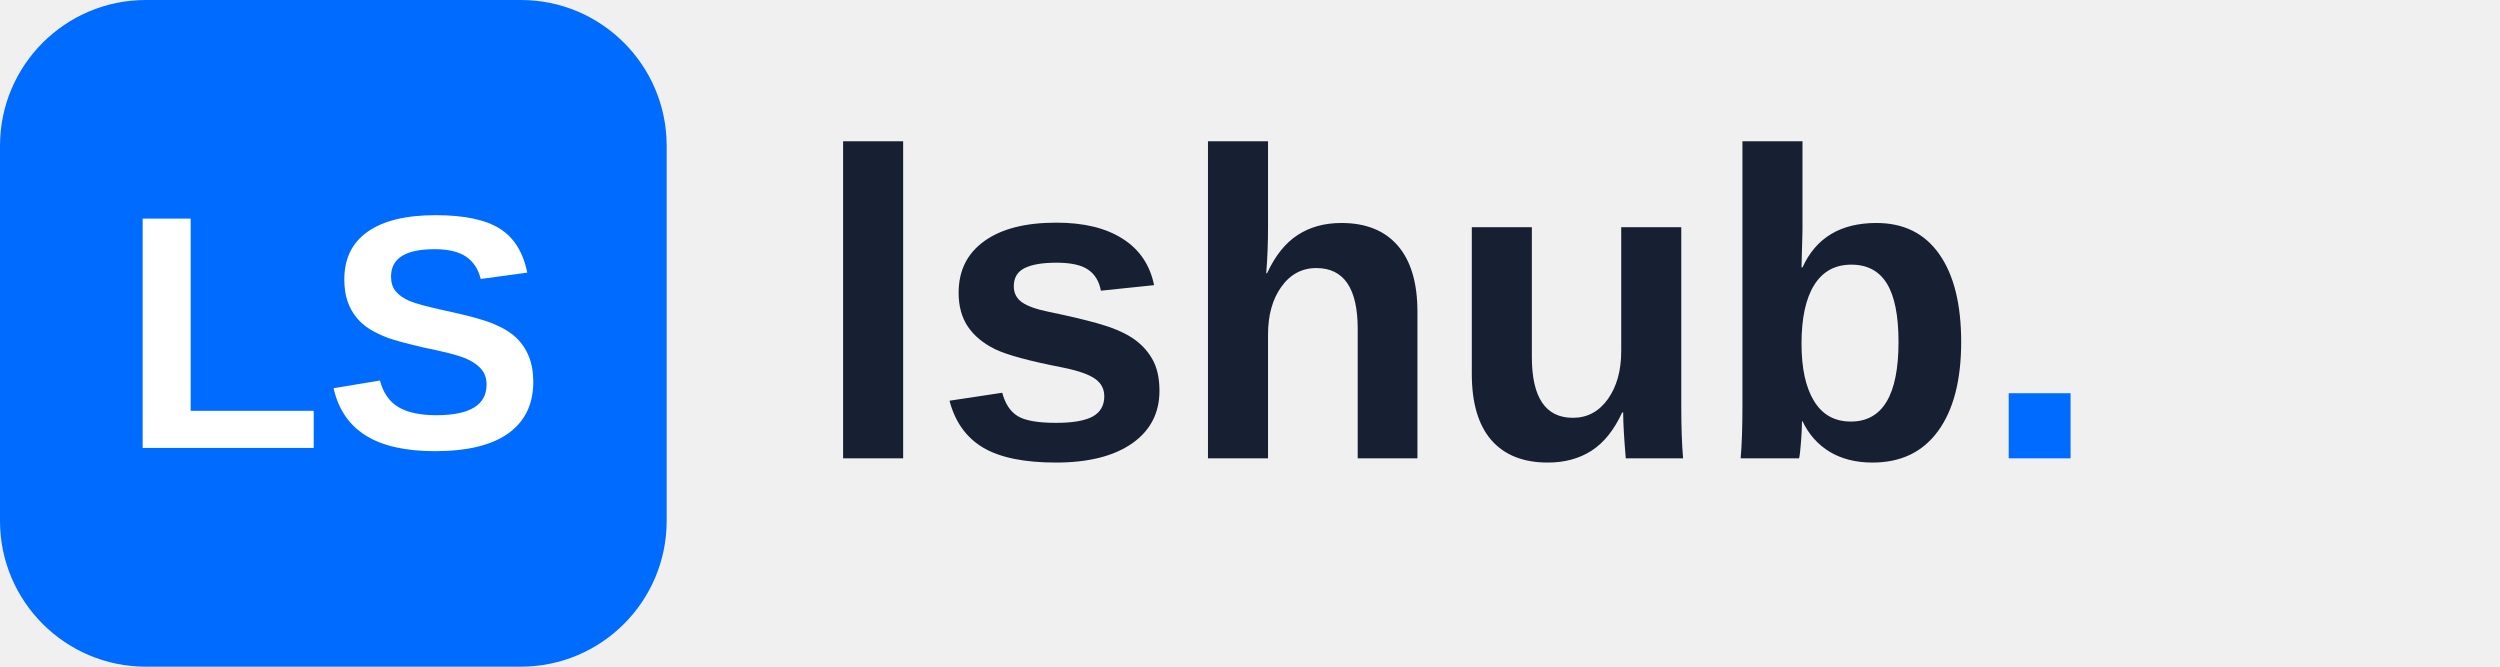
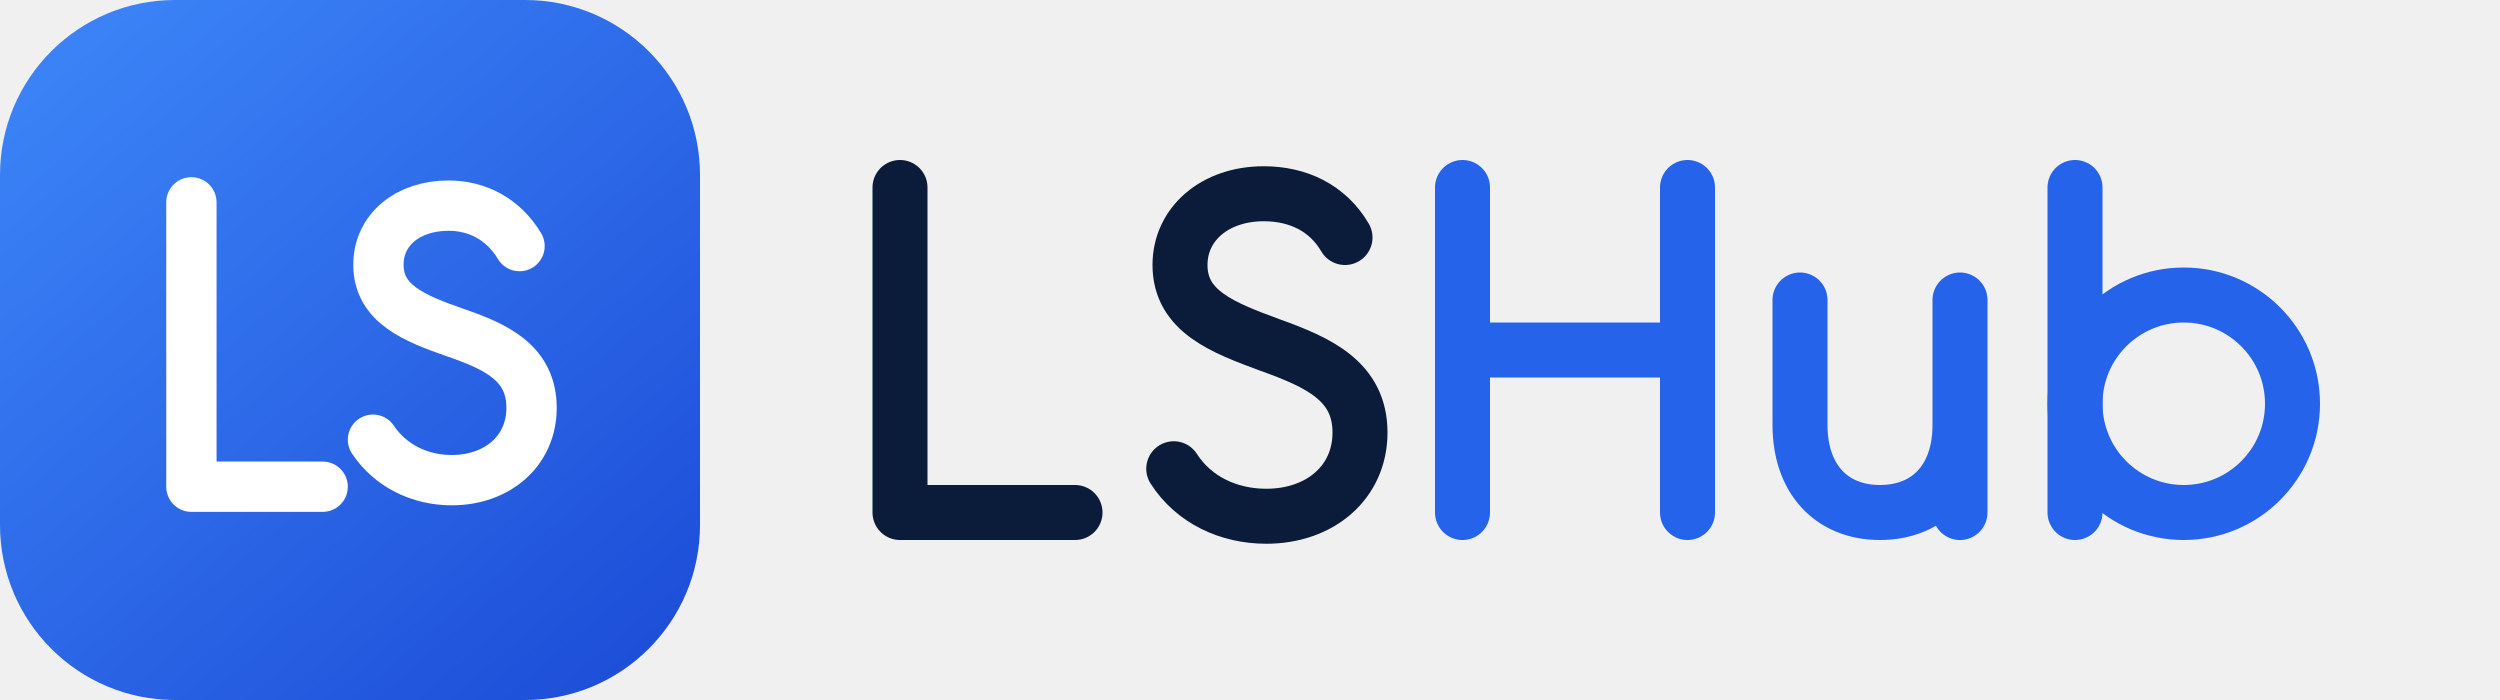
- <svg xmlns="http://www.w3.org/2000/svg" viewBox="0 0 240 64">
-   <rect width="64" height="64" rx="14" fill="#006bff" />
-   <text x="32" y="43" fill="white" text-anchor="middle" font-family="Arial,sans-serif" font-size="32" font-weight="700">LS</text>
-   <text x="78" y="44" fill="#172033" font-family="Arial,sans-serif" font-size="42" font-weight="700">lshub<tspan fill="#006bff">.</tspan>
-   </text>
+ <svg xmlns="http://www.w3.org/2000/svg" viewBox="0 0 200 56" role="img" aria-label="LSHub">
+   <defs>
+     <linearGradient id="lsg-w" x1="7" y1="3.5" x2="50.75" y2="54.25" gradientUnits="userSpaceOnUse">
+       <stop offset="0" stop-color="#3b82f6" />
+       <stop offset="1" stop-color="#1d4ed8" />
+     </linearGradient>
+   </defs>
+   <rect width="56" height="56" rx="14" fill="url(#lsg-w)" />
+   <g fill="none" stroke="#fff" stroke-width="4.6" stroke-linecap="round" stroke-linejoin="round" transform="scale(.875)">
+     <path d="M17.5 18.5V44.5H29.5" />
+     <path d="M47.5 22.5C46 20 43.6 18.8 41 18.8C37.3 18.8 34.6 21 34.6 24.2C34.6 27.8 37.9 29.1 41.6 30.4C45.4 31.7 48.6 33.2 48.6 37.3C48.6 41.2 45.5 43.9 41.3 43.9C38.4 43.9 35.7 42.6 34.1 40.2" />
+   </g>
+   <g fill="none" stroke-width="4.4" stroke-linecap="round" stroke-linejoin="round">
+     <g stroke="#0b1b3a">
+       <path d="M72 15V41H86" />
+       <path d="M107.6 19C106.2 16.6 103.8 15.5 101.1 15.5C97.2 15.5 94.4 17.9 94.4 21.2C94.4 24.9 97.8 26.2 101.6 27.6C105.5 29 108.8 30.5 108.8 34.6C108.8 38.6 105.6 41.3 101.3 41.3C98.3 41.3 95.5 40 93.9 37.5" />
+     </g>
+     <g stroke="#2563eb">
+       <path d="M117 15V41M135 15V41M117 28H135" />
+       <path d="M144 24V34C144 38.3 146.5 41 150.4 41C154.3 41 156.8 38.3 156.8 34V24M156.8 34V41" />
+       <path d="M166 15V41" />
+       <path d="M166 32.3A8.7 8.7 0 1 0 183.4 32.3A8.7 8.7 0 1 0 166 32.3" />
+     </g>
+   </g>
</svg>
